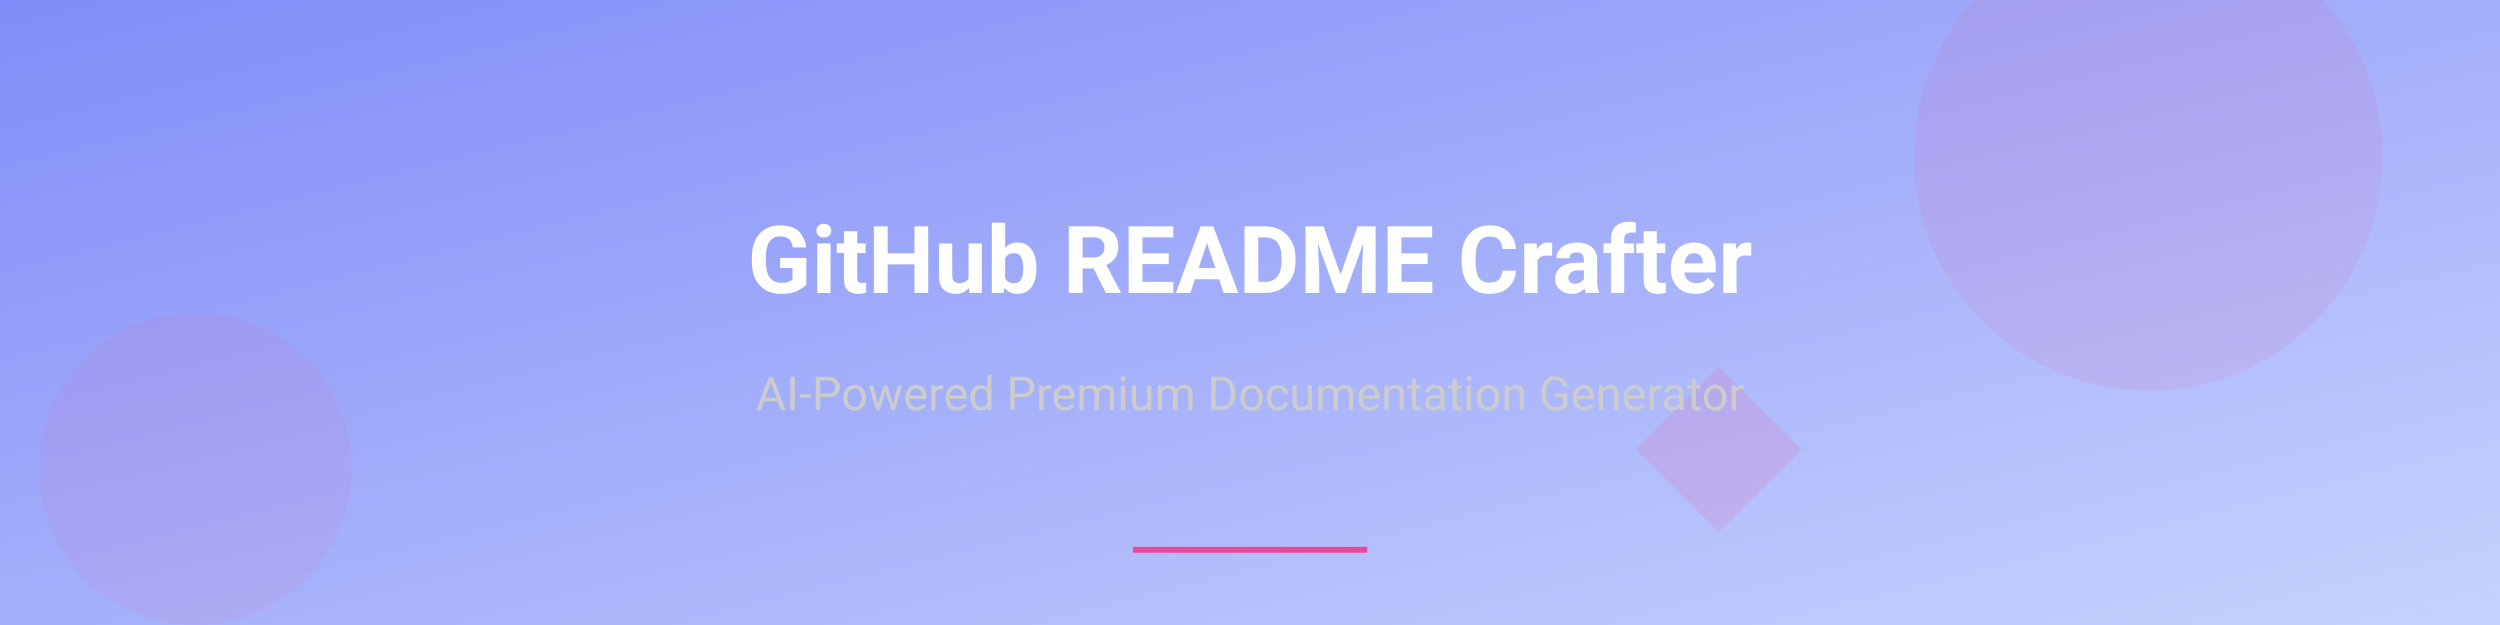
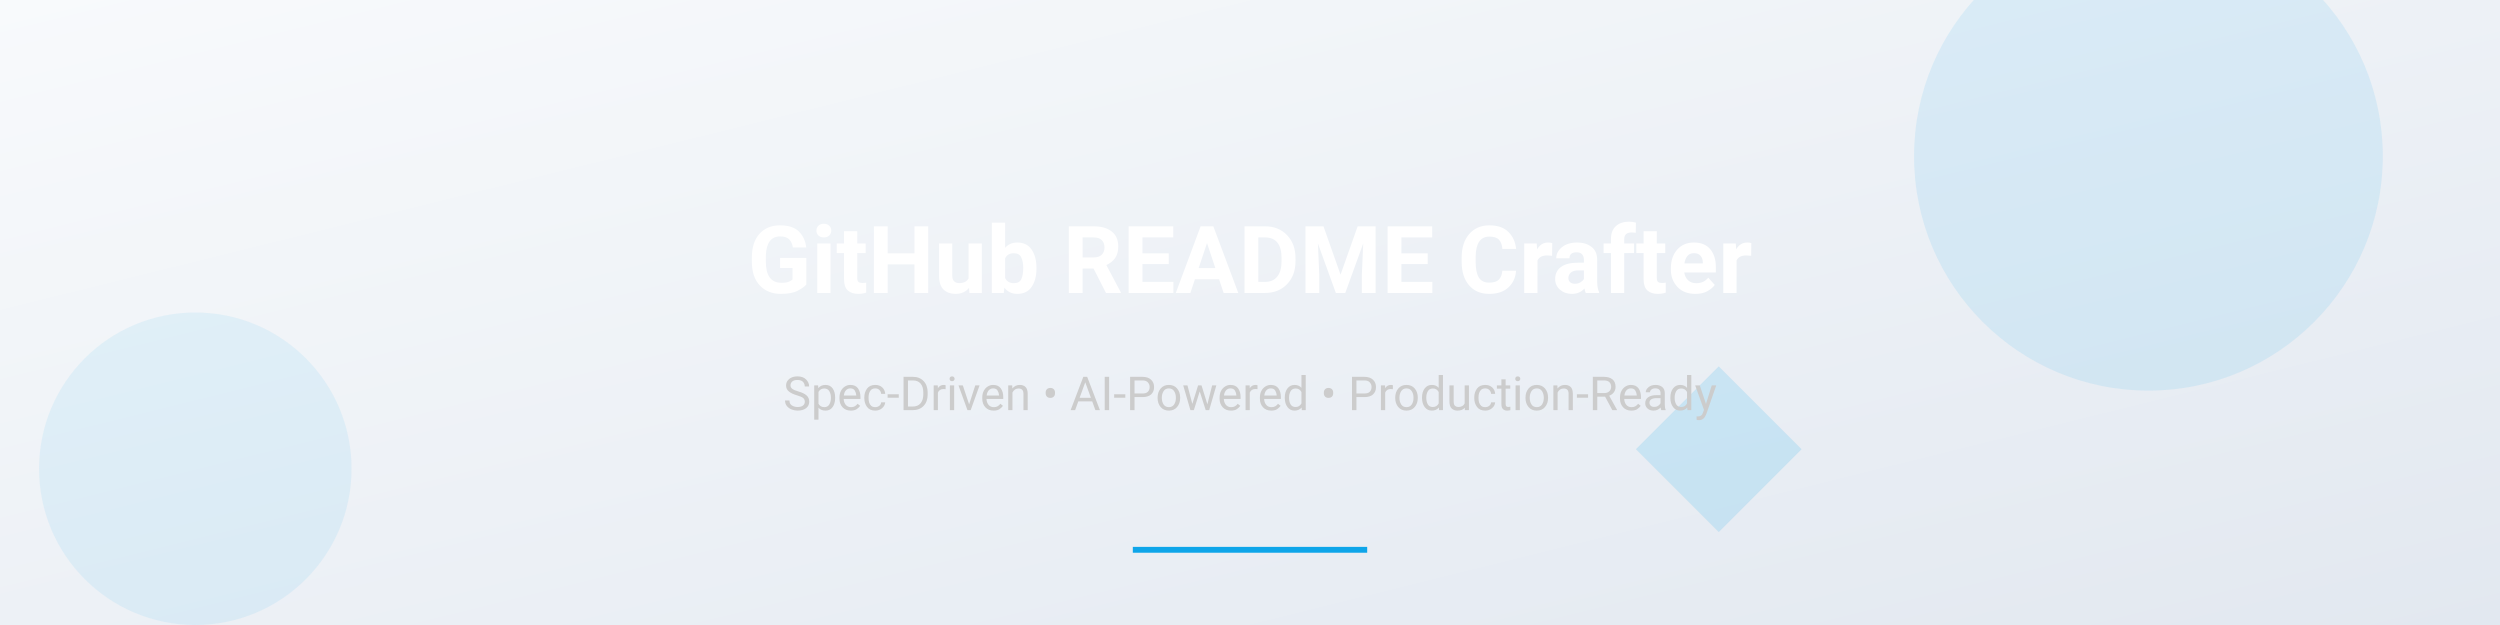
<svg xmlns="http://www.w3.org/2000/svg" width="1280" height="320" viewBox="0 0 1280 320">
  <defs>
    <linearGradient id="grad" x1="0%" y1="0%" x2="100%" y2="100%">
-       <stop offset="0%" style="stop-color:#818cf8;stop-opacity:1" />
-       <stop offset="100%" style="stop-color:#c7d2fe;stop-opacity:1" />
+       <stop offset="0%" style="stop-color:#f8fafc;stop-opacity:1" />
+       <stop offset="100%" style="stop-color:#e2e8f0;stop-opacity:1" />
    </linearGradient>
    <filter id="glow" x="-20%" y="-20%" width="140%" height="140%">
      <feGaussianBlur stdDeviation="2" result="blur" />
      <feComposite in="SourceGraphic" in2="blur" operator="over" />
    </filter>
  </defs>
  <rect width="1280" height="320" fill="url(#grad)" />
-   <circle cx="1100" cy="80" r="120" fill="#ec4899" opacity="0.1" />
-   <circle cx="100" cy="240" r="80" fill="#ec4899" opacity="0.08" />
-   <rect x="850" y="200" width="60" height="60" fill="#ec4899" opacity="0.15" transform="rotate(45 880 230)" />
+   <circle cx="1100" cy="80" r="120" fill="#0ea5e9" opacity="0.1" />
+   <circle cx="100" cy="240" r="80" fill="#0ea5e9" opacity="0.08" />
+   <rect x="850" y="200" width="60" height="60" fill="#0ea5e9" opacity="0.15" transform="rotate(45 880 230)" />
  <text x="640" y="150" font-family="-apple-system, BlinkMacSystemFont, 'Segoe UI', Roboto, sans-serif" font-size="48" font-weight="700" fill="#ffffff" text-anchor="middle">
    GitHub README Crafter
  </text>
-   <text x="640" y="210" font-family="-apple-system, BlinkMacSystemFont, 'Segoe UI', Roboto, sans-serif" font-size="24" fill="#cccccc" text-anchor="middle">AI-Powered Premium Documentation Generator</text>
-   <rect x="580" y="280" width="120" height="3" fill="#ec4899" />
+   <text x="640" y="210" font-family="-apple-system, BlinkMacSystemFont, 'Segoe UI', Roboto, sans-serif" font-size="24" fill="#cccccc" text-anchor="middle">Spec-Driven • AI-Powered • Production-Ready</text>
+   <rect x="580" y="280" width="120" height="3" fill="#0ea5e9" />
</svg>
